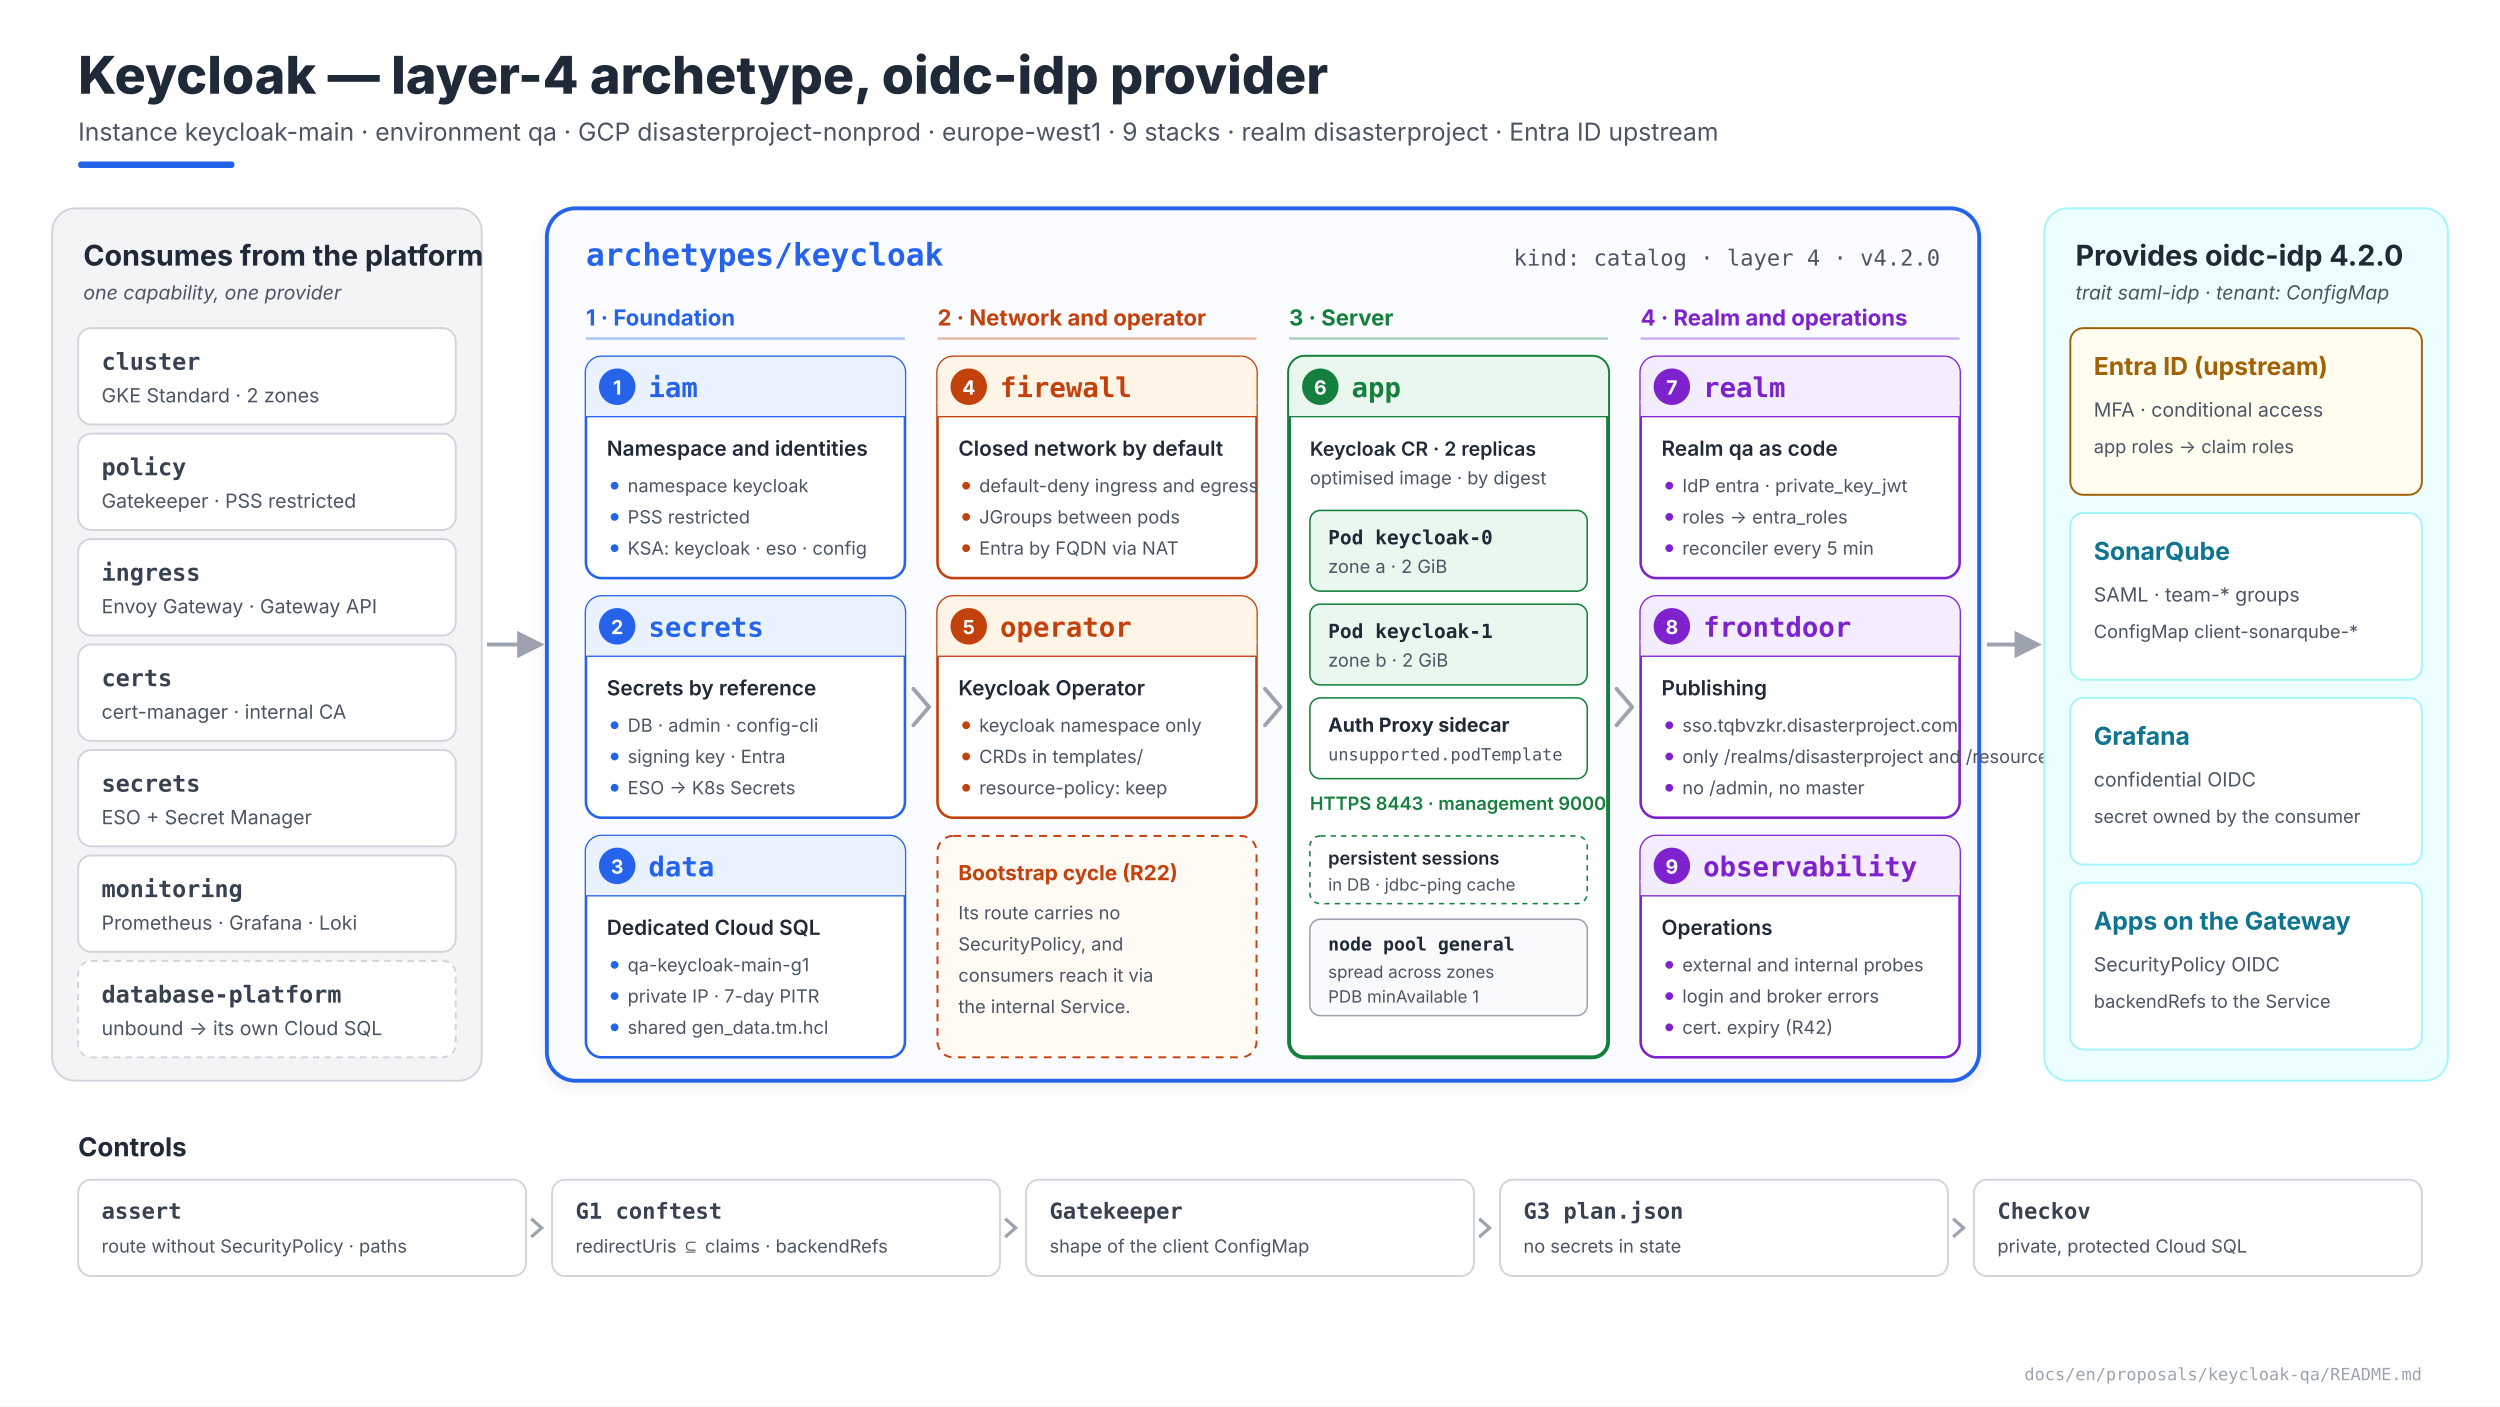
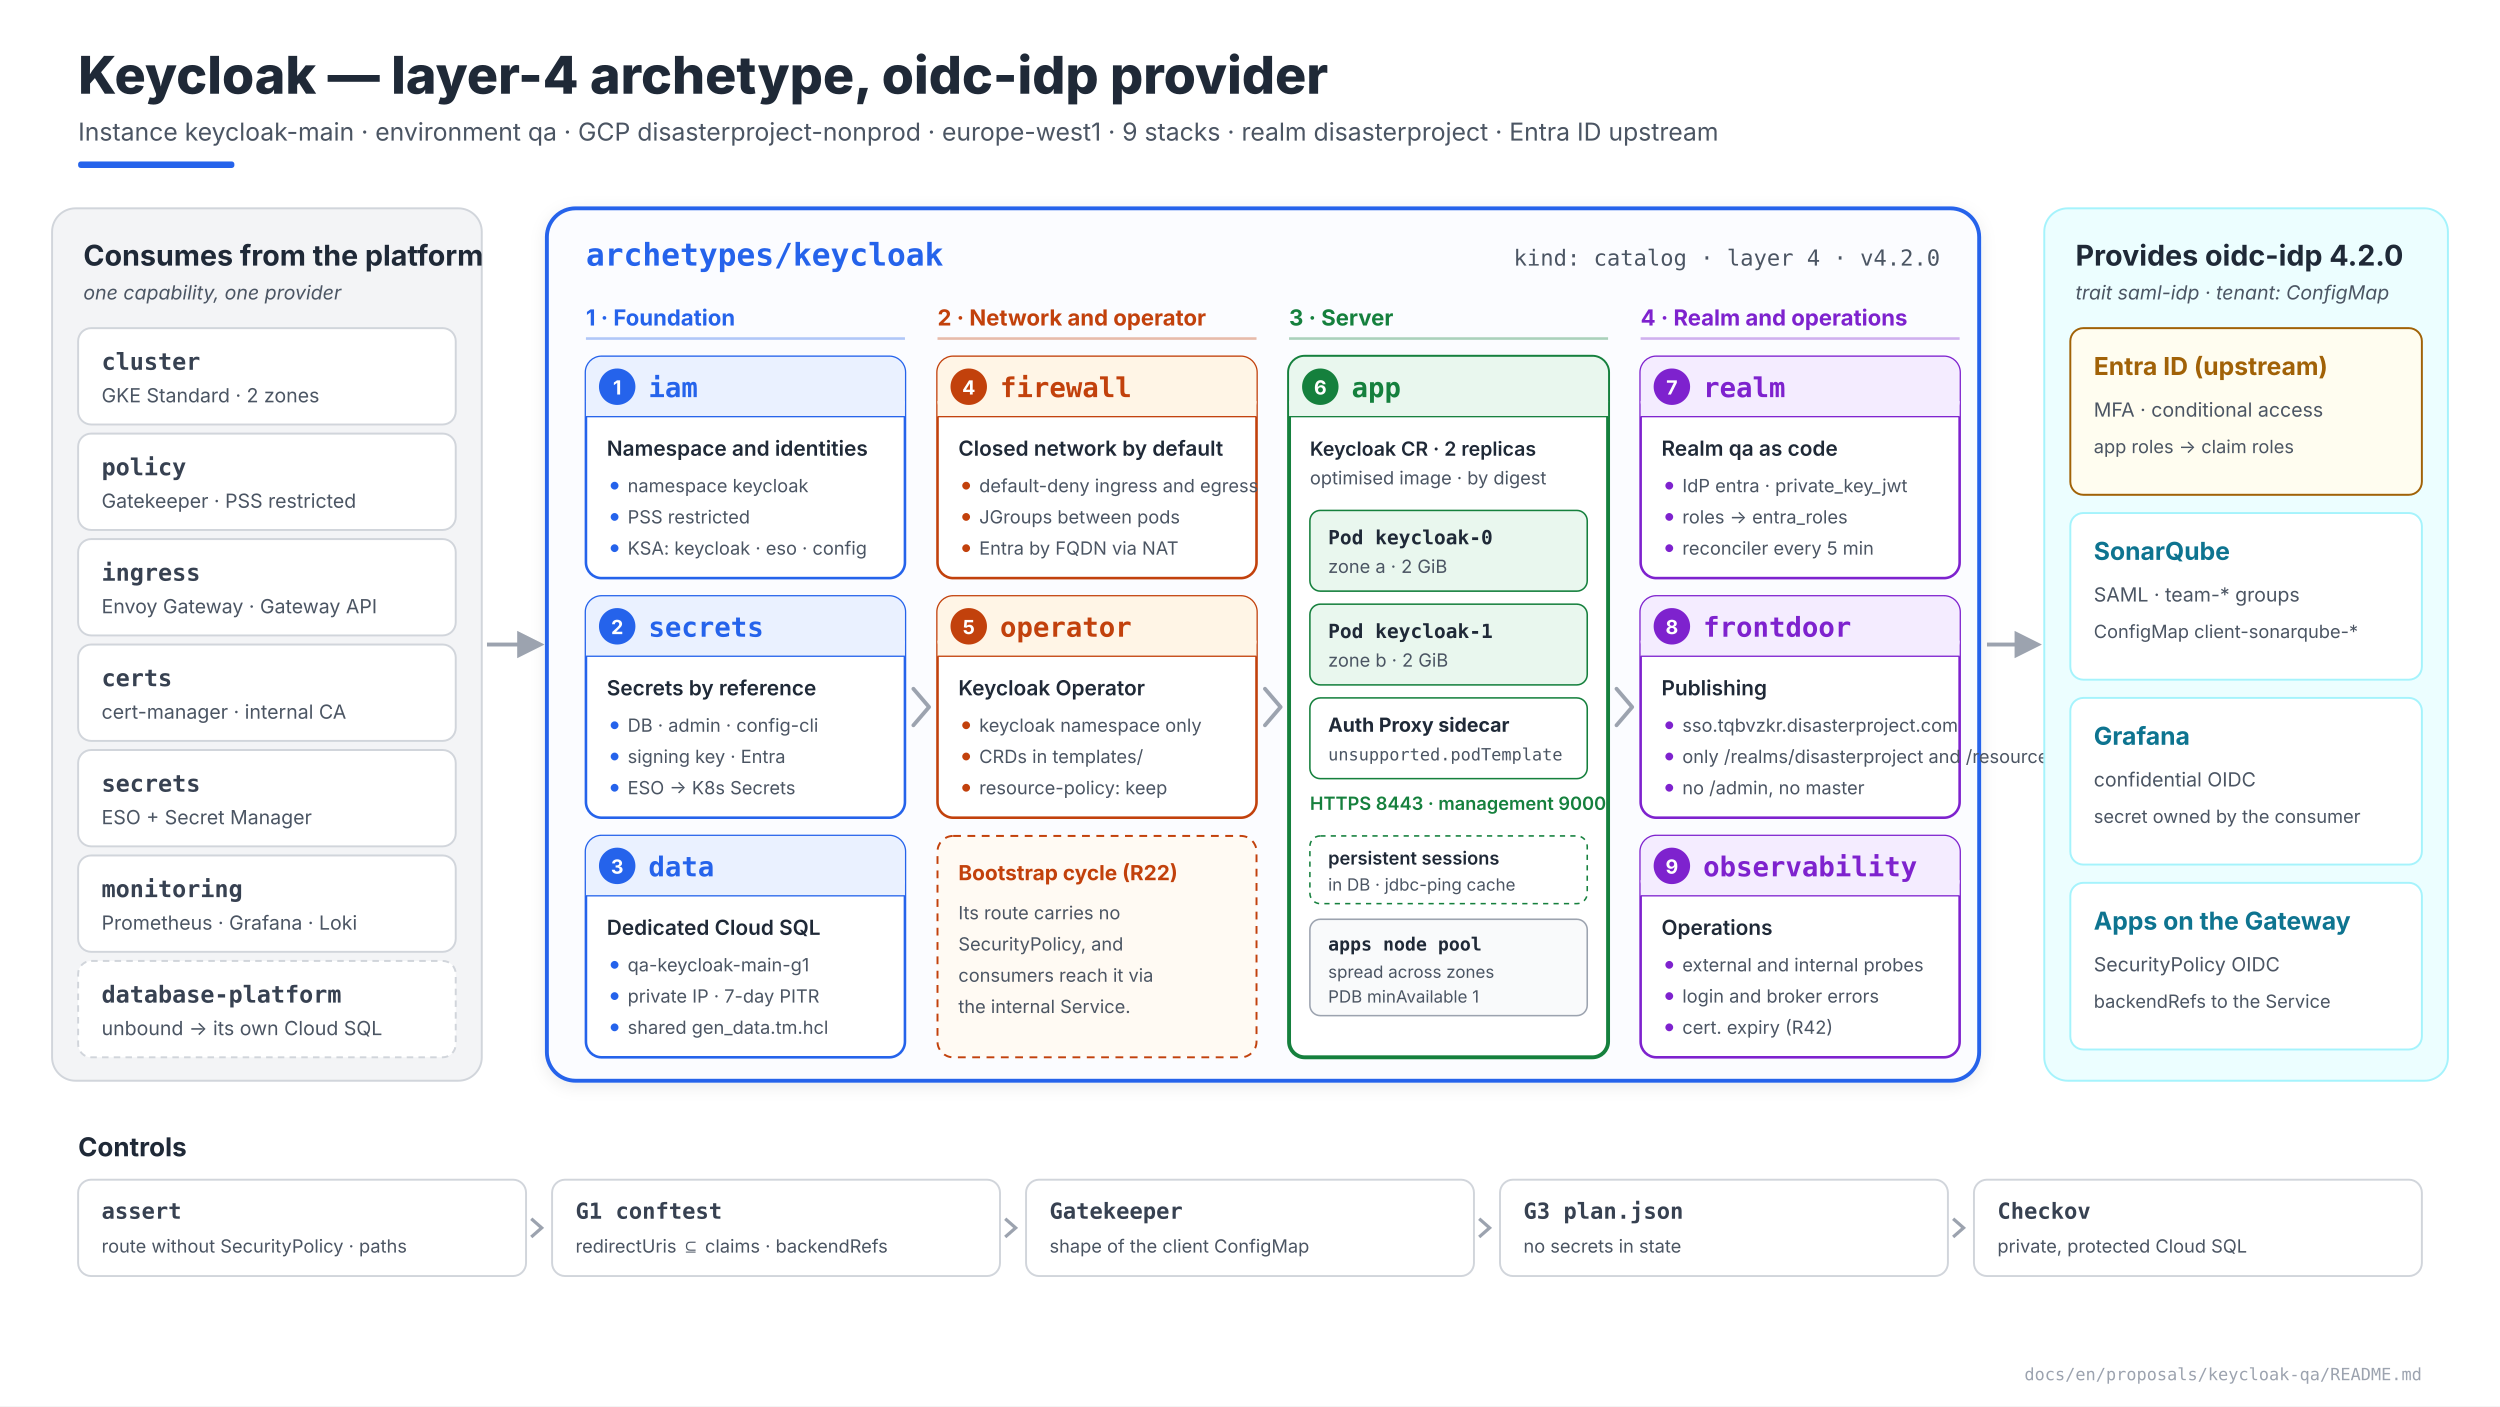
<svg xmlns="http://www.w3.org/2000/svg" viewBox="0 0 1920 1080" width="1920" height="1080" role="img" aria-label="keycloak archetype: blocks and stacks">
  <defs>
    <marker id="ah" viewBox="0 0 10 10" refX="8" refY="5" markerWidth="7" markerHeight="7" orient="auto-start-reverse">
      <path d="M0,0 L10,5 L0,10 z" fill="#9ca3af" />
    </marker>
    <filter id="sh" x="-5%" y="-5%" width="110%" height="115%">
      <feDropShadow dx="0" dy="3" stdDeviation="6" flood-color="#111827" flood-opacity="0.08" />
    </filter>
  </defs>
  <rect width="1920" height="1080" fill="#ffffff" />
  <text x="60" y="72" font-family="'Inter','Segoe UI','Helvetica Neue',Arial,sans-serif" font-size="40" font-weight="800" fill="#1f2937" text-anchor="start">Keycloak — layer-4 archetype, oidc-idp provider</text>
  <text x="60" y="108" font-family="'Inter','Segoe UI','Helvetica Neue',Arial,sans-serif" font-size="19" font-weight="400" fill="#4b5563" text-anchor="start">Instance keycloak-main · environment qa · GCP disasterproject-nonprod · europe-west1 · 9 stacks · realm disasterproject · Entra ID upstream</text>
  <rect x="60" y="124" width="120" height="5" rx="2" fill="#2563eb" />
  <rect x="40" y="160" width="330" height="670" rx="18" fill="#f3f4f6" stroke="#d1d5db" stroke-width="1.5" />
  <text x="64" y="204" font-family="'Inter','Segoe UI','Helvetica Neue',Arial,sans-serif" font-size="22" font-weight="700" fill="#1f2937" text-anchor="start">Consumes from the platform</text>
  <text x="64" y="230" font-family="'Inter','Segoe UI','Helvetica Neue',Arial,sans-serif" font-size="15" font-weight="400" fill="#4b5563" text-anchor="start" font-style="italic">one capability, one provider</text>
  <rect x="60" y="252" width="290" height="74" rx="10" fill="#ffffff" stroke="#d1d5db" stroke-width="1.5" />
  <text x="78" y="284" font-family="'JetBrains Mono','SFMono-Regular',Consolas,monospace" font-size="18" font-weight="700" fill="#374151" text-anchor="start">cluster</text>
  <text x="78" y="309" font-family="'Inter','Segoe UI','Helvetica Neue',Arial,sans-serif" font-size="15" font-weight="400" fill="#4b5563" text-anchor="start">GKE Standard · 2 zones</text>
  <rect x="60" y="333" width="290" height="74" rx="10" fill="#ffffff" stroke="#d1d5db" stroke-width="1.5" />
  <text x="78" y="365" font-family="'JetBrains Mono','SFMono-Regular',Consolas,monospace" font-size="18" font-weight="700" fill="#374151" text-anchor="start">policy</text>
  <text x="78" y="390" font-family="'Inter','Segoe UI','Helvetica Neue',Arial,sans-serif" font-size="15" font-weight="400" fill="#4b5563" text-anchor="start">Gatekeeper · PSS restricted</text>
  <rect x="60" y="414" width="290" height="74" rx="10" fill="#ffffff" stroke="#d1d5db" stroke-width="1.5" />
  <text x="78" y="446" font-family="'JetBrains Mono','SFMono-Regular',Consolas,monospace" font-size="18" font-weight="700" fill="#374151" text-anchor="start">ingress</text>
  <text x="78" y="471" font-family="'Inter','Segoe UI','Helvetica Neue',Arial,sans-serif" font-size="15" font-weight="400" fill="#4b5563" text-anchor="start">Envoy Gateway · Gateway API</text>
  <rect x="60" y="495" width="290" height="74" rx="10" fill="#ffffff" stroke="#d1d5db" stroke-width="1.5" />
  <text x="78" y="527" font-family="'JetBrains Mono','SFMono-Regular',Consolas,monospace" font-size="18" font-weight="700" fill="#374151" text-anchor="start">certs</text>
  <text x="78" y="552" font-family="'Inter','Segoe UI','Helvetica Neue',Arial,sans-serif" font-size="15" font-weight="400" fill="#4b5563" text-anchor="start">cert-manager · internal CA</text>
  <rect x="60" y="576" width="290" height="74" rx="10" fill="#ffffff" stroke="#d1d5db" stroke-width="1.5" />
  <text x="78" y="608" font-family="'JetBrains Mono','SFMono-Regular',Consolas,monospace" font-size="18" font-weight="700" fill="#374151" text-anchor="start">secrets</text>
  <text x="78" y="633" font-family="'Inter','Segoe UI','Helvetica Neue',Arial,sans-serif" font-size="15" font-weight="400" fill="#4b5563" text-anchor="start">ESO + Secret Manager</text>
  <rect x="60" y="657" width="290" height="74" rx="10" fill="#ffffff" stroke="#d1d5db" stroke-width="1.5" />
  <text x="78" y="689" font-family="'JetBrains Mono','SFMono-Regular',Consolas,monospace" font-size="18" font-weight="700" fill="#374151" text-anchor="start">monitoring</text>
  <text x="78" y="714" font-family="'Inter','Segoe UI','Helvetica Neue',Arial,sans-serif" font-size="15" font-weight="400" fill="#4b5563" text-anchor="start">Prometheus · Grafana · Loki</text>
  <rect x="60" y="738" width="290" height="74" rx="10" fill="#ffffff" stroke="#d1d5db" stroke-width="1.5" stroke-dasharray="5 4" />
  <text x="78" y="770" font-family="'JetBrains Mono','SFMono-Regular',Consolas,monospace" font-size="18" font-weight="700" fill="#374151" text-anchor="start">database-platform</text>
  <text x="78" y="795" font-family="'Inter','Segoe UI','Helvetica Neue',Arial,sans-serif" font-size="15" font-weight="400" fill="#4b5563" text-anchor="start">unbound → its own Cloud SQL</text>
  <g filter="url(#sh)">
    <rect x="420" y="160" width="1100" height="670" rx="22" fill="#fbfcff" stroke="#2563eb" stroke-width="3" />
  </g>
  <text x="450" y="204" font-family="'JetBrains Mono','SFMono-Regular',Consolas,monospace" font-size="24" font-weight="800" fill="#2563eb" text-anchor="start">archetypes/keycloak</text>
  <text x="1490" y="204" font-family="'JetBrains Mono','SFMono-Regular',Consolas,monospace" font-size="17" font-weight="500" fill="#4b5563" text-anchor="end">kind: catalog · layer 4 · v4.2.0</text>
  <text x="450" y="250" font-family="'Inter','Segoe UI','Helvetica Neue',Arial,sans-serif" font-size="17" font-weight="700" fill="#2563eb" text-anchor="start">1 · Foundation</text>
  <line x1="450" y1="260" x2="695" y2="260" stroke="#2563eb" stroke-width="2" opacity="0.35" />
  <text x="720" y="250" font-family="'Inter','Segoe UI','Helvetica Neue',Arial,sans-serif" font-size="17" font-weight="700" fill="#c2410c" text-anchor="start">2 · Network and operator</text>
  <line x1="720" y1="260" x2="965" y2="260" stroke="#c2410c" stroke-width="2" opacity="0.35" />
  <text x="990" y="250" font-family="'Inter','Segoe UI','Helvetica Neue',Arial,sans-serif" font-size="17" font-weight="700" fill="#15803d" text-anchor="start">3 · Server</text>
  <line x1="990" y1="260" x2="1235" y2="260" stroke="#15803d" stroke-width="2" opacity="0.35" />
  <text x="1260" y="250" font-family="'Inter','Segoe UI','Helvetica Neue',Arial,sans-serif" font-size="17" font-weight="700" fill="#7e22ce" text-anchor="start">4 · Realm and operations</text>
  <line x1="1260" y1="260" x2="1505" y2="260" stroke="#7e22ce" stroke-width="2" opacity="0.35" />
  <rect x="450" y="274" width="245" height="170" rx="12" fill="#ffffff" stroke="#2563eb" stroke-width="2" />
  <rect x="450" y="274" width="245" height="46" rx="12" fill="#eaf1ff" />
  <rect x="450" y="308" width="245" height="12" fill="#eaf1ff" />
  <line x1="450" y1="320" x2="695" y2="320" stroke="#2563eb" stroke-width="1" />
  <circle cx="474" cy="297" r="14" fill="#2563eb" />
  <text x="474" y="303" font-family="'Inter','Segoe UI','Helvetica Neue',Arial,sans-serif" font-size="15" font-weight="700" fill="#ffffff" text-anchor="middle">1</text>
  <text x="498" y="305" font-family="'JetBrains Mono','SFMono-Regular',Consolas,monospace" font-size="21" font-weight="700" fill="#2563eb" text-anchor="start">iam</text>
  <text x="466" y="350" font-family="'Inter','Segoe UI','Helvetica Neue',Arial,sans-serif" font-size="16" font-weight="600" fill="#1f2937" text-anchor="start">Namespace and identities</text>
  <circle cx="472" cy="373" r="3" fill="#2563eb" />
  <text x="482" y="378" font-family="'Inter','Segoe UI','Helvetica Neue',Arial,sans-serif" font-size="14" font-weight="400" fill="#4b5563" text-anchor="start">namespace keycloak</text>
  <circle cx="472" cy="397" r="3" fill="#2563eb" />
  <text x="482" y="402" font-family="'Inter','Segoe UI','Helvetica Neue',Arial,sans-serif" font-size="14" font-weight="400" fill="#4b5563" text-anchor="start">PSS restricted</text>
  <circle cx="472" cy="421" r="3" fill="#2563eb" />
  <text x="482" y="426" font-family="'Inter','Segoe UI','Helvetica Neue',Arial,sans-serif" font-size="14" font-weight="400" fill="#4b5563" text-anchor="start">KSA: keycloak · eso · config</text>
  <rect x="450" y="458" width="245" height="170" rx="12" fill="#ffffff" stroke="#2563eb" stroke-width="2" />
  <rect x="450" y="458" width="245" height="46" rx="12" fill="#eaf1ff" />
  <rect x="450" y="492" width="245" height="12" fill="#eaf1ff" />
  <line x1="450" y1="504" x2="695" y2="504" stroke="#2563eb" stroke-width="1" />
  <circle cx="474" cy="481" r="14" fill="#2563eb" />
  <text x="474" y="487" font-family="'Inter','Segoe UI','Helvetica Neue',Arial,sans-serif" font-size="15" font-weight="700" fill="#ffffff" text-anchor="middle">2</text>
  <text x="498" y="489" font-family="'JetBrains Mono','SFMono-Regular',Consolas,monospace" font-size="21" font-weight="700" fill="#2563eb" text-anchor="start">secrets</text>
  <text x="466" y="534" font-family="'Inter','Segoe UI','Helvetica Neue',Arial,sans-serif" font-size="16" font-weight="600" fill="#1f2937" text-anchor="start">Secrets by reference</text>
  <circle cx="472" cy="557" r="3" fill="#2563eb" />
  <text x="482" y="562" font-family="'Inter','Segoe UI','Helvetica Neue',Arial,sans-serif" font-size="14" font-weight="400" fill="#4b5563" text-anchor="start">DB · admin · config-cli</text>
  <circle cx="472" cy="581" r="3" fill="#2563eb" />
  <text x="482" y="586" font-family="'Inter','Segoe UI','Helvetica Neue',Arial,sans-serif" font-size="14" font-weight="400" fill="#4b5563" text-anchor="start">signing key · Entra</text>
  <circle cx="472" cy="605" r="3" fill="#2563eb" />
  <text x="482" y="610" font-family="'Inter','Segoe UI','Helvetica Neue',Arial,sans-serif" font-size="14" font-weight="400" fill="#4b5563" text-anchor="start">ESO → K8s Secrets</text>
  <rect x="450" y="642" width="245" height="170" rx="12" fill="#ffffff" stroke="#2563eb" stroke-width="2" />
  <rect x="450" y="642" width="245" height="46" rx="12" fill="#eaf1ff" />
  <rect x="450" y="676" width="245" height="12" fill="#eaf1ff" />
  <line x1="450" y1="688" x2="695" y2="688" stroke="#2563eb" stroke-width="1" />
  <circle cx="474" cy="665" r="14" fill="#2563eb" />
  <text x="474" y="671" font-family="'Inter','Segoe UI','Helvetica Neue',Arial,sans-serif" font-size="15" font-weight="700" fill="#ffffff" text-anchor="middle">3</text>
  <text x="498" y="673" font-family="'JetBrains Mono','SFMono-Regular',Consolas,monospace" font-size="21" font-weight="700" fill="#2563eb" text-anchor="start">data</text>
  <text x="466" y="718" font-family="'Inter','Segoe UI','Helvetica Neue',Arial,sans-serif" font-size="16" font-weight="600" fill="#1f2937" text-anchor="start">Dedicated Cloud SQL</text>
  <circle cx="472" cy="741" r="3" fill="#2563eb" />
  <text x="482" y="746" font-family="'Inter','Segoe UI','Helvetica Neue',Arial,sans-serif" font-size="14" font-weight="400" fill="#4b5563" text-anchor="start">qa-keycloak-main-g1</text>
  <circle cx="472" cy="765" r="3" fill="#2563eb" />
  <text x="482" y="770" font-family="'Inter','Segoe UI','Helvetica Neue',Arial,sans-serif" font-size="14" font-weight="400" fill="#4b5563" text-anchor="start">private IP · 7-day PITR</text>
  <circle cx="472" cy="789" r="3" fill="#2563eb" />
  <text x="482" y="794" font-family="'Inter','Segoe UI','Helvetica Neue',Arial,sans-serif" font-size="14" font-weight="400" fill="#4b5563" text-anchor="start">shared gen_data.tm.hcl</text>
  <rect x="720" y="274" width="245" height="170" rx="12" fill="#ffffff" stroke="#c2410c" stroke-width="2" />
  <rect x="720" y="274" width="245" height="46" rx="12" fill="#fff5e6" />
  <rect x="720" y="308" width="245" height="12" fill="#fff5e6" />
  <line x1="720" y1="320" x2="965" y2="320" stroke="#c2410c" stroke-width="1" />
  <circle cx="744" cy="297" r="14" fill="#c2410c" />
  <text x="744" y="303" font-family="'Inter','Segoe UI','Helvetica Neue',Arial,sans-serif" font-size="15" font-weight="700" fill="#ffffff" text-anchor="middle">4</text>
  <text x="768" y="305" font-family="'JetBrains Mono','SFMono-Regular',Consolas,monospace" font-size="21" font-weight="700" fill="#c2410c" text-anchor="start">firewall</text>
  <text x="736" y="350" font-family="'Inter','Segoe UI','Helvetica Neue',Arial,sans-serif" font-size="16" font-weight="600" fill="#1f2937" text-anchor="start">Closed network by default</text>
  <circle cx="742" cy="373" r="3" fill="#c2410c" />
  <text x="752" y="378" font-family="'Inter','Segoe UI','Helvetica Neue',Arial,sans-serif" font-size="14" font-weight="400" fill="#4b5563" text-anchor="start">default-deny ingress and egress</text>
  <circle cx="742" cy="397" r="3" fill="#c2410c" />
  <text x="752" y="402" font-family="'Inter','Segoe UI','Helvetica Neue',Arial,sans-serif" font-size="14" font-weight="400" fill="#4b5563" text-anchor="start">JGroups between pods</text>
  <circle cx="742" cy="421" r="3" fill="#c2410c" />
  <text x="752" y="426" font-family="'Inter','Segoe UI','Helvetica Neue',Arial,sans-serif" font-size="14" font-weight="400" fill="#4b5563" text-anchor="start">Entra by FQDN via NAT</text>
  <rect x="720" y="458" width="245" height="170" rx="12" fill="#ffffff" stroke="#c2410c" stroke-width="2" />
  <rect x="720" y="458" width="245" height="46" rx="12" fill="#fff5e6" />
  <rect x="720" y="492" width="245" height="12" fill="#fff5e6" />
  <line x1="720" y1="504" x2="965" y2="504" stroke="#c2410c" stroke-width="1" />
  <circle cx="744" cy="481" r="14" fill="#c2410c" />
  <text x="744" y="487" font-family="'Inter','Segoe UI','Helvetica Neue',Arial,sans-serif" font-size="15" font-weight="700" fill="#ffffff" text-anchor="middle">5</text>
  <text x="768" y="489" font-family="'JetBrains Mono','SFMono-Regular',Consolas,monospace" font-size="21" font-weight="700" fill="#c2410c" text-anchor="start">operator</text>
  <text x="736" y="534" font-family="'Inter','Segoe UI','Helvetica Neue',Arial,sans-serif" font-size="16" font-weight="600" fill="#1f2937" text-anchor="start">Keycloak Operator</text>
  <circle cx="742" cy="557" r="3" fill="#c2410c" />
  <text x="752" y="562" font-family="'Inter','Segoe UI','Helvetica Neue',Arial,sans-serif" font-size="14" font-weight="400" fill="#4b5563" text-anchor="start">keycloak namespace only</text>
  <circle cx="742" cy="581" r="3" fill="#c2410c" />
  <text x="752" y="586" font-family="'Inter','Segoe UI','Helvetica Neue',Arial,sans-serif" font-size="14" font-weight="400" fill="#4b5563" text-anchor="start">CRDs in templates/</text>
  <circle cx="742" cy="605" r="3" fill="#c2410c" />
  <text x="752" y="610" font-family="'Inter','Segoe UI','Helvetica Neue',Arial,sans-serif" font-size="14" font-weight="400" fill="#4b5563" text-anchor="start">resource-policy: keep</text>
  <rect x="720" y="642" width="245" height="170" rx="12" fill="#fffaf3" stroke="#c2410c" stroke-width="1.5" stroke-dasharray="6 5" />
  <text x="736" y="676" font-family="'Inter','Segoe UI','Helvetica Neue',Arial,sans-serif" font-size="16" font-weight="700" fill="#c2410c" text-anchor="start">Bootstrap cycle (R22)</text>
  <text x="736" y="706" font-family="'Inter','Segoe UI','Helvetica Neue',Arial,sans-serif" font-size="14" font-weight="400" fill="#4b5563" text-anchor="start">Its route carries no</text>
  <text x="736" y="730" font-family="'Inter','Segoe UI','Helvetica Neue',Arial,sans-serif" font-size="14" font-weight="400" fill="#4b5563" text-anchor="start">SecurityPolicy, and</text>
  <text x="736" y="754" font-family="'Inter','Segoe UI','Helvetica Neue',Arial,sans-serif" font-size="14" font-weight="400" fill="#4b5563" text-anchor="start">consumers reach it via</text>
  <text x="736" y="778" font-family="'Inter','Segoe UI','Helvetica Neue',Arial,sans-serif" font-size="14" font-weight="400" fill="#4b5563" text-anchor="start">the internal Service.</text>
  <rect x="990" y="274" width="245" height="538" rx="12" fill="#ffffff" stroke="#15803d" stroke-width="3" />
  <rect x="990" y="274" width="245" height="46" rx="12" fill="#e9f7ee" />
  <rect x="990" y="308" width="245" height="12" fill="#e9f7ee" />
  <line x1="990" y1="320" x2="1235" y2="320" stroke="#15803d" stroke-width="1" />
  <circle cx="1014" cy="297" r="14" fill="#15803d" />
  <text x="1014" y="303" font-family="'Inter','Segoe UI','Helvetica Neue',Arial,sans-serif" font-size="15" font-weight="700" fill="#ffffff" text-anchor="middle">6</text>
  <text x="1038" y="305" font-family="'JetBrains Mono','SFMono-Regular',Consolas,monospace" font-size="21" font-weight="700" fill="#15803d" text-anchor="start">app</text>
  <text x="1006" y="350" font-family="'Inter','Segoe UI','Helvetica Neue',Arial,sans-serif" font-size="15" font-weight="600" fill="#1f2937" text-anchor="start">Keycloak CR · 2 replicas</text>
  <text x="1006" y="372" font-family="'Inter','Segoe UI','Helvetica Neue',Arial,sans-serif" font-size="14" font-weight="400" fill="#4b5563" text-anchor="start">optimised image · by digest</text>
  <rect x="1006" y="392" width="213" height="62" rx="8" fill="#e9f7ee" stroke="#15803d" stroke-width="1.2" />
  <text x="1020" y="418" font-family="'JetBrains Mono','SFMono-Regular',Consolas,monospace" font-size="15" font-weight="700" fill="#1f2937" text-anchor="start">Pod keycloak-0</text>
  <text x="1020" y="440" font-family="'Inter','Segoe UI','Helvetica Neue',Arial,sans-serif" font-size="14" font-weight="400" fill="#4b5563" text-anchor="start">zone a · 2 GiB</text>
  <rect x="1006" y="464" width="213" height="62" rx="8" fill="#e9f7ee" stroke="#15803d" stroke-width="1.2" />
  <text x="1020" y="490" font-family="'JetBrains Mono','SFMono-Regular',Consolas,monospace" font-size="15" font-weight="700" fill="#1f2937" text-anchor="start">Pod keycloak-1</text>
  <text x="1020" y="512" font-family="'Inter','Segoe UI','Helvetica Neue',Arial,sans-serif" font-size="14" font-weight="400" fill="#4b5563" text-anchor="start">zone b · 2 GiB</text>
  <rect x="1006" y="536" width="213" height="62" rx="8" fill="#ffffff" stroke="#15803d" stroke-width="1.2" />
  <text x="1020" y="562" font-family="'Inter','Segoe UI','Helvetica Neue',Arial,sans-serif" font-size="15" font-weight="700" fill="#1f2937" text-anchor="start">Auth Proxy sidecar</text>
  <text x="1020" y="584" font-family="'JetBrains Mono','SFMono-Regular',Consolas,monospace" font-size="13" font-weight="400" fill="#4b5563" text-anchor="start">unsupported.podTemplate</text>
  <text x="1006" y="622" font-family="'Inter','Segoe UI','Helvetica Neue',Arial,sans-serif" font-size="14" font-weight="600" fill="#15803d" text-anchor="start">HTTPS 8443 · management 9000</text>
  <rect x="1006" y="642" width="213" height="52" rx="8" fill="#ffffff" stroke="#15803d" stroke-width="1.2" stroke-dasharray="4 4" />
  <text x="1020" y="664" font-family="'Inter','Segoe UI','Helvetica Neue',Arial,sans-serif" font-size="14" font-weight="600" fill="#1f2937" text-anchor="start">persistent sessions</text>
  <text x="1020" y="684" font-family="'Inter','Segoe UI','Helvetica Neue',Arial,sans-serif" font-size="13" font-weight="400" fill="#4b5563" text-anchor="start">in DB · jdbc-ping cache</text>
  <rect x="1006" y="706" width="213" height="74" rx="8" fill="#f9fafb" stroke="#9ca3af" stroke-width="1.2" />
-   <text x="1020" y="730" font-family="'JetBrains Mono','SFMono-Regular',Consolas,monospace" font-size="14" font-weight="700" fill="#1f2937" text-anchor="start">node pool general</text>
+   <text x="1020" y="730" font-family="'JetBrains Mono','SFMono-Regular',Consolas,monospace" font-size="14" font-weight="700" fill="#1f2937" text-anchor="start">apps node pool</text>
  <text x="1020" y="751" font-family="'Inter','Segoe UI','Helvetica Neue',Arial,sans-serif" font-size="13" font-weight="400" fill="#4b5563" text-anchor="start">spread across zones</text>
  <text x="1020" y="770" font-family="'Inter','Segoe UI','Helvetica Neue',Arial,sans-serif" font-size="13" font-weight="400" fill="#4b5563" text-anchor="start">PDB minAvailable 1</text>
  <rect x="1260" y="274" width="245" height="170" rx="12" fill="#ffffff" stroke="#7e22ce" stroke-width="2" />
  <rect x="1260" y="274" width="245" height="46" rx="12" fill="#f4ecff" />
  <rect x="1260" y="308" width="245" height="12" fill="#f4ecff" />
  <line x1="1260" y1="320" x2="1505" y2="320" stroke="#7e22ce" stroke-width="1" />
  <circle cx="1284" cy="297" r="14" fill="#7e22ce" />
  <text x="1284" y="303" font-family="'Inter','Segoe UI','Helvetica Neue',Arial,sans-serif" font-size="15" font-weight="700" fill="#ffffff" text-anchor="middle">7</text>
  <text x="1308" y="305" font-family="'JetBrains Mono','SFMono-Regular',Consolas,monospace" font-size="21" font-weight="700" fill="#7e22ce" text-anchor="start">realm</text>
  <text x="1276" y="350" font-family="'Inter','Segoe UI','Helvetica Neue',Arial,sans-serif" font-size="16" font-weight="600" fill="#1f2937" text-anchor="start">Realm qa as code</text>
  <circle cx="1282" cy="373" r="3" fill="#7e22ce" />
  <text x="1292" y="378" font-family="'Inter','Segoe UI','Helvetica Neue',Arial,sans-serif" font-size="14" font-weight="400" fill="#4b5563" text-anchor="start">IdP entra · private_key_jwt</text>
  <circle cx="1282" cy="397" r="3" fill="#7e22ce" />
  <text x="1292" y="402" font-family="'Inter','Segoe UI','Helvetica Neue',Arial,sans-serif" font-size="14" font-weight="400" fill="#4b5563" text-anchor="start">roles → entra_roles</text>
  <circle cx="1282" cy="421" r="3" fill="#7e22ce" />
  <text x="1292" y="426" font-family="'Inter','Segoe UI','Helvetica Neue',Arial,sans-serif" font-size="14" font-weight="400" fill="#4b5563" text-anchor="start">reconciler every 5 min</text>
  <rect x="1260" y="458" width="245" height="170" rx="12" fill="#ffffff" stroke="#7e22ce" stroke-width="2" />
  <rect x="1260" y="458" width="245" height="46" rx="12" fill="#f4ecff" />
  <rect x="1260" y="492" width="245" height="12" fill="#f4ecff" />
  <line x1="1260" y1="504" x2="1505" y2="504" stroke="#7e22ce" stroke-width="1" />
  <circle cx="1284" cy="481" r="14" fill="#7e22ce" />
  <text x="1284" y="487" font-family="'Inter','Segoe UI','Helvetica Neue',Arial,sans-serif" font-size="15" font-weight="700" fill="#ffffff" text-anchor="middle">8</text>
  <text x="1308" y="489" font-family="'JetBrains Mono','SFMono-Regular',Consolas,monospace" font-size="21" font-weight="700" fill="#7e22ce" text-anchor="start">frontdoor</text>
  <text x="1276" y="534" font-family="'Inter','Segoe UI','Helvetica Neue',Arial,sans-serif" font-size="16" font-weight="600" fill="#1f2937" text-anchor="start">Publishing</text>
  <circle cx="1282" cy="557" r="3" fill="#7e22ce" />
  <text x="1292" y="562" font-family="'Inter','Segoe UI','Helvetica Neue',Arial,sans-serif" font-size="14" font-weight="400" fill="#4b5563" text-anchor="start">sso.tqbvzkr.disasterproject.com</text>
  <circle cx="1282" cy="581" r="3" fill="#7e22ce" />
  <text x="1292" y="586" font-family="'Inter','Segoe UI','Helvetica Neue',Arial,sans-serif" font-size="14" font-weight="400" fill="#4b5563" text-anchor="start">only /realms/disasterproject and /resources</text>
  <circle cx="1282" cy="605" r="3" fill="#7e22ce" />
  <text x="1292" y="610" font-family="'Inter','Segoe UI','Helvetica Neue',Arial,sans-serif" font-size="14" font-weight="400" fill="#4b5563" text-anchor="start">no /admin, no master</text>
  <rect x="1260" y="642" width="245" height="170" rx="12" fill="#ffffff" stroke="#7e22ce" stroke-width="2" />
  <rect x="1260" y="642" width="245" height="46" rx="12" fill="#f4ecff" />
  <rect x="1260" y="676" width="245" height="12" fill="#f4ecff" />
  <line x1="1260" y1="688" x2="1505" y2="688" stroke="#7e22ce" stroke-width="1" />
  <circle cx="1284" cy="665" r="14" fill="#7e22ce" />
  <text x="1284" y="671" font-family="'Inter','Segoe UI','Helvetica Neue',Arial,sans-serif" font-size="15" font-weight="700" fill="#ffffff" text-anchor="middle">9</text>
  <text x="1308" y="673" font-family="'JetBrains Mono','SFMono-Regular',Consolas,monospace" font-size="21" font-weight="700" fill="#7e22ce" text-anchor="start">observability</text>
  <text x="1276" y="718" font-family="'Inter','Segoe UI','Helvetica Neue',Arial,sans-serif" font-size="16" font-weight="600" fill="#1f2937" text-anchor="start">Operations</text>
  <circle cx="1282" cy="741" r="3" fill="#7e22ce" />
  <text x="1292" y="746" font-family="'Inter','Segoe UI','Helvetica Neue',Arial,sans-serif" font-size="14" font-weight="400" fill="#4b5563" text-anchor="start">external and internal probes</text>
  <circle cx="1282" cy="765" r="3" fill="#7e22ce" />
  <text x="1292" y="770" font-family="'Inter','Segoe UI','Helvetica Neue',Arial,sans-serif" font-size="14" font-weight="400" fill="#4b5563" text-anchor="start">login and broker errors</text>
  <circle cx="1282" cy="789" r="3" fill="#7e22ce" />
  <text x="1292" y="794" font-family="'Inter','Segoe UI','Helvetica Neue',Arial,sans-serif" font-size="14" font-weight="400" fill="#4b5563" text-anchor="start">cert. expiry (R42)</text>
  <path d="M701.5,529.0 L713.5,543.0 L701.5,557.0" fill="none" stroke="#9ca3af" stroke-width="3" stroke-linecap="round" stroke-linejoin="round" />
  <path d="M971.5,529.0 L983.5,543.0 L971.5,557.0" fill="none" stroke="#9ca3af" stroke-width="3" stroke-linecap="round" stroke-linejoin="round" />
  <path d="M1241.5,529.0 L1253.5,543.0 L1241.5,557.0" fill="none" stroke="#9ca3af" stroke-width="3" stroke-linecap="round" stroke-linejoin="round" />
  <line x1="374" y1="495.0" x2="414" y2="495.0" stroke="#9ca3af" stroke-width="3" marker-end="url(#ah)" />
  <rect x="1570" y="160" width="310" height="670" rx="18" fill="#ecfeff" stroke="#a5f3fc" stroke-width="1.5" />
  <text x="1594" y="204" font-family="'Inter','Segoe UI','Helvetica Neue',Arial,sans-serif" font-size="22" font-weight="700" fill="#1f2937" text-anchor="start">Provides oidc-idp 4.2.0</text>
  <text x="1594" y="230" font-family="'Inter','Segoe UI','Helvetica Neue',Arial,sans-serif" font-size="15" font-weight="400" fill="#4b5563" text-anchor="start" font-style="italic">trait saml-idp · tenant: ConfigMap</text>
  <rect x="1590" y="252" width="270" height="128" rx="10" fill="#fffdf0" stroke="#a16207" stroke-width="1.5" />
  <text x="1608" y="288" font-family="'Inter','Segoe UI','Helvetica Neue',Arial,sans-serif" font-size="19" font-weight="700" fill="#a16207" text-anchor="start">Entra ID (upstream)</text>
  <text x="1608" y="320" font-family="'Inter','Segoe UI','Helvetica Neue',Arial,sans-serif" font-size="15" font-weight="400" fill="#4b5563" text-anchor="start">MFA · conditional access</text>
  <text x="1608" y="348" font-family="'Inter','Segoe UI','Helvetica Neue',Arial,sans-serif" font-size="14" font-weight="400" fill="#4b5563" text-anchor="start">app roles → claim roles</text>
  <rect x="1590" y="394" width="270" height="128" rx="10" fill="#ffffff" stroke="#a5f3fc" stroke-width="1.5" />
  <text x="1608" y="430" font-family="'Inter','Segoe UI','Helvetica Neue',Arial,sans-serif" font-size="19" font-weight="700" fill="#0e7490" text-anchor="start">SonarQube</text>
  <text x="1608" y="462" font-family="'Inter','Segoe UI','Helvetica Neue',Arial,sans-serif" font-size="15" font-weight="400" fill="#4b5563" text-anchor="start">SAML · team-* groups</text>
  <text x="1608" y="490" font-family="'Inter','Segoe UI','Helvetica Neue',Arial,sans-serif" font-size="14" font-weight="400" fill="#4b5563" text-anchor="start">ConfigMap client-sonarqube-*</text>
  <rect x="1590" y="536" width="270" height="128" rx="10" fill="#ffffff" stroke="#a5f3fc" stroke-width="1.5" />
  <text x="1608" y="572" font-family="'Inter','Segoe UI','Helvetica Neue',Arial,sans-serif" font-size="19" font-weight="700" fill="#0e7490" text-anchor="start">Grafana</text>
  <text x="1608" y="604" font-family="'Inter','Segoe UI','Helvetica Neue',Arial,sans-serif" font-size="15" font-weight="400" fill="#4b5563" text-anchor="start">confidential OIDC</text>
  <text x="1608" y="632" font-family="'Inter','Segoe UI','Helvetica Neue',Arial,sans-serif" font-size="14" font-weight="400" fill="#4b5563" text-anchor="start">secret owned by the consumer</text>
  <rect x="1590" y="678" width="270" height="128" rx="10" fill="#ffffff" stroke="#a5f3fc" stroke-width="1.5" />
  <text x="1608" y="714" font-family="'Inter','Segoe UI','Helvetica Neue',Arial,sans-serif" font-size="19" font-weight="700" fill="#0e7490" text-anchor="start">Apps on the Gateway</text>
  <text x="1608" y="746" font-family="'Inter','Segoe UI','Helvetica Neue',Arial,sans-serif" font-size="15" font-weight="400" fill="#4b5563" text-anchor="start">SecurityPolicy OIDC</text>
  <text x="1608" y="774" font-family="'Inter','Segoe UI','Helvetica Neue',Arial,sans-serif" font-size="14" font-weight="400" fill="#4b5563" text-anchor="start">backendRefs to the Service</text>
  <line x1="1526" y1="495.0" x2="1564" y2="495.0" stroke="#9ca3af" stroke-width="3" marker-end="url(#ah)" />
  <text x="60" y="888" font-family="'Inter','Segoe UI','Helvetica Neue',Arial,sans-serif" font-size="20" font-weight="700" fill="#1f2937" text-anchor="start">Controls</text>
  <rect x="60" y="906" width="344" height="74" rx="10" fill="#ffffff" stroke="#d1d5db" stroke-width="1.5" />
  <text x="78" y="936" font-family="'JetBrains Mono','SFMono-Regular',Consolas,monospace" font-size="17" font-weight="700" fill="#374151" text-anchor="start">assert</text>
  <text x="78" y="962" font-family="'Inter','Segoe UI','Helvetica Neue',Arial,sans-serif" font-size="14" font-weight="400" fill="#4b5563" text-anchor="start">route without SecurityPolicy · paths</text>
  <path d="M408,936 l8,7 l-8,7" fill="none" stroke="#9ca3af" stroke-width="2.5" />
  <rect x="424" y="906" width="344" height="74" rx="10" fill="#ffffff" stroke="#d1d5db" stroke-width="1.5" />
  <text x="442" y="936" font-family="'JetBrains Mono','SFMono-Regular',Consolas,monospace" font-size="17" font-weight="700" fill="#374151" text-anchor="start">G1 conftest</text>
  <text x="442" y="962" font-family="'Inter','Segoe UI','Helvetica Neue',Arial,sans-serif" font-size="14" font-weight="400" fill="#4b5563" text-anchor="start">redirectUris ⊆ claims · backendRefs</text>
  <path d="M772,936 l8,7 l-8,7" fill="none" stroke="#9ca3af" stroke-width="2.5" />
  <rect x="788" y="906" width="344" height="74" rx="10" fill="#ffffff" stroke="#d1d5db" stroke-width="1.5" />
  <text x="806" y="936" font-family="'JetBrains Mono','SFMono-Regular',Consolas,monospace" font-size="17" font-weight="700" fill="#374151" text-anchor="start">Gatekeeper</text>
  <text x="806" y="962" font-family="'Inter','Segoe UI','Helvetica Neue',Arial,sans-serif" font-size="14" font-weight="400" fill="#4b5563" text-anchor="start">shape of the client ConfigMap</text>
  <path d="M1136,936 l8,7 l-8,7" fill="none" stroke="#9ca3af" stroke-width="2.5" />
  <rect x="1152" y="906" width="344" height="74" rx="10" fill="#ffffff" stroke="#d1d5db" stroke-width="1.5" />
  <text x="1170" y="936" font-family="'JetBrains Mono','SFMono-Regular',Consolas,monospace" font-size="17" font-weight="700" fill="#374151" text-anchor="start">G3 plan.json</text>
  <text x="1170" y="962" font-family="'Inter','Segoe UI','Helvetica Neue',Arial,sans-serif" font-size="14" font-weight="400" fill="#4b5563" text-anchor="start">no secrets in state</text>
  <path d="M1500,936 l8,7 l-8,7" fill="none" stroke="#9ca3af" stroke-width="2.5" />
  <rect x="1516" y="906" width="344" height="74" rx="10" fill="#ffffff" stroke="#d1d5db" stroke-width="1.5" />
  <text x="1534" y="936" font-family="'JetBrains Mono','SFMono-Regular',Consolas,monospace" font-size="17" font-weight="700" fill="#374151" text-anchor="start">Checkov</text>
  <text x="1534" y="962" font-family="'Inter','Segoe UI','Helvetica Neue',Arial,sans-serif" font-size="14" font-weight="400" fill="#4b5563" text-anchor="start">private, protected Cloud SQL</text>
  <text x="1860" y="1060" font-family="'JetBrains Mono','SFMono-Regular',Consolas,monospace" font-size="13" font-weight="400" fill="#9ca3af" text-anchor="end">docs/en/proposals/keycloak-qa/README.md</text>
</svg>
